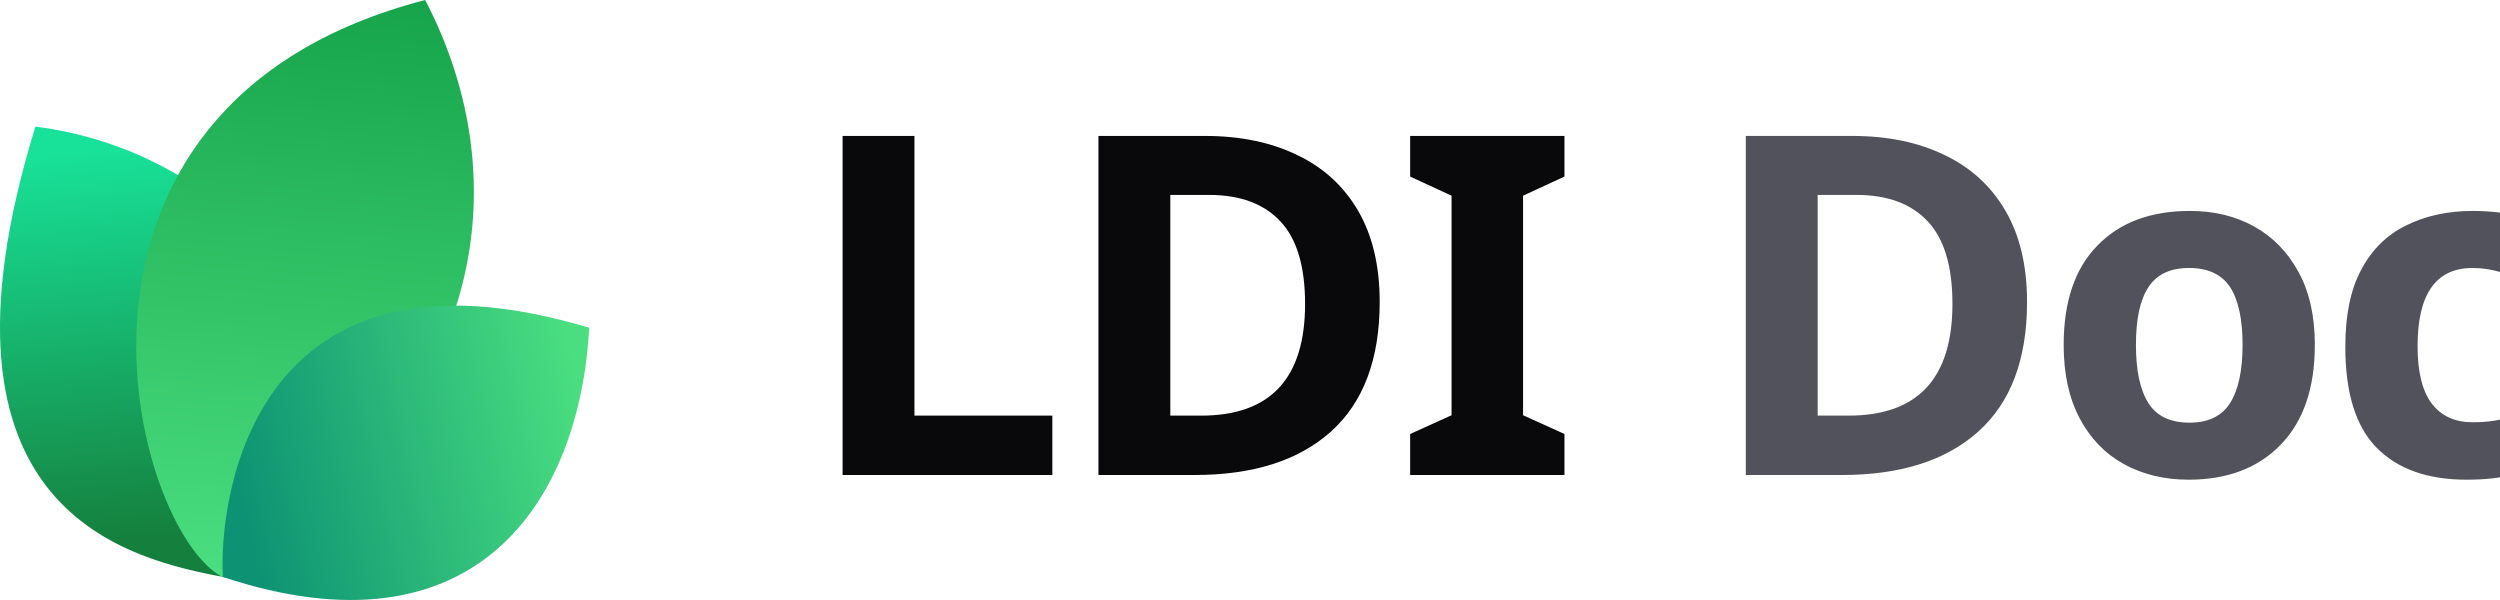
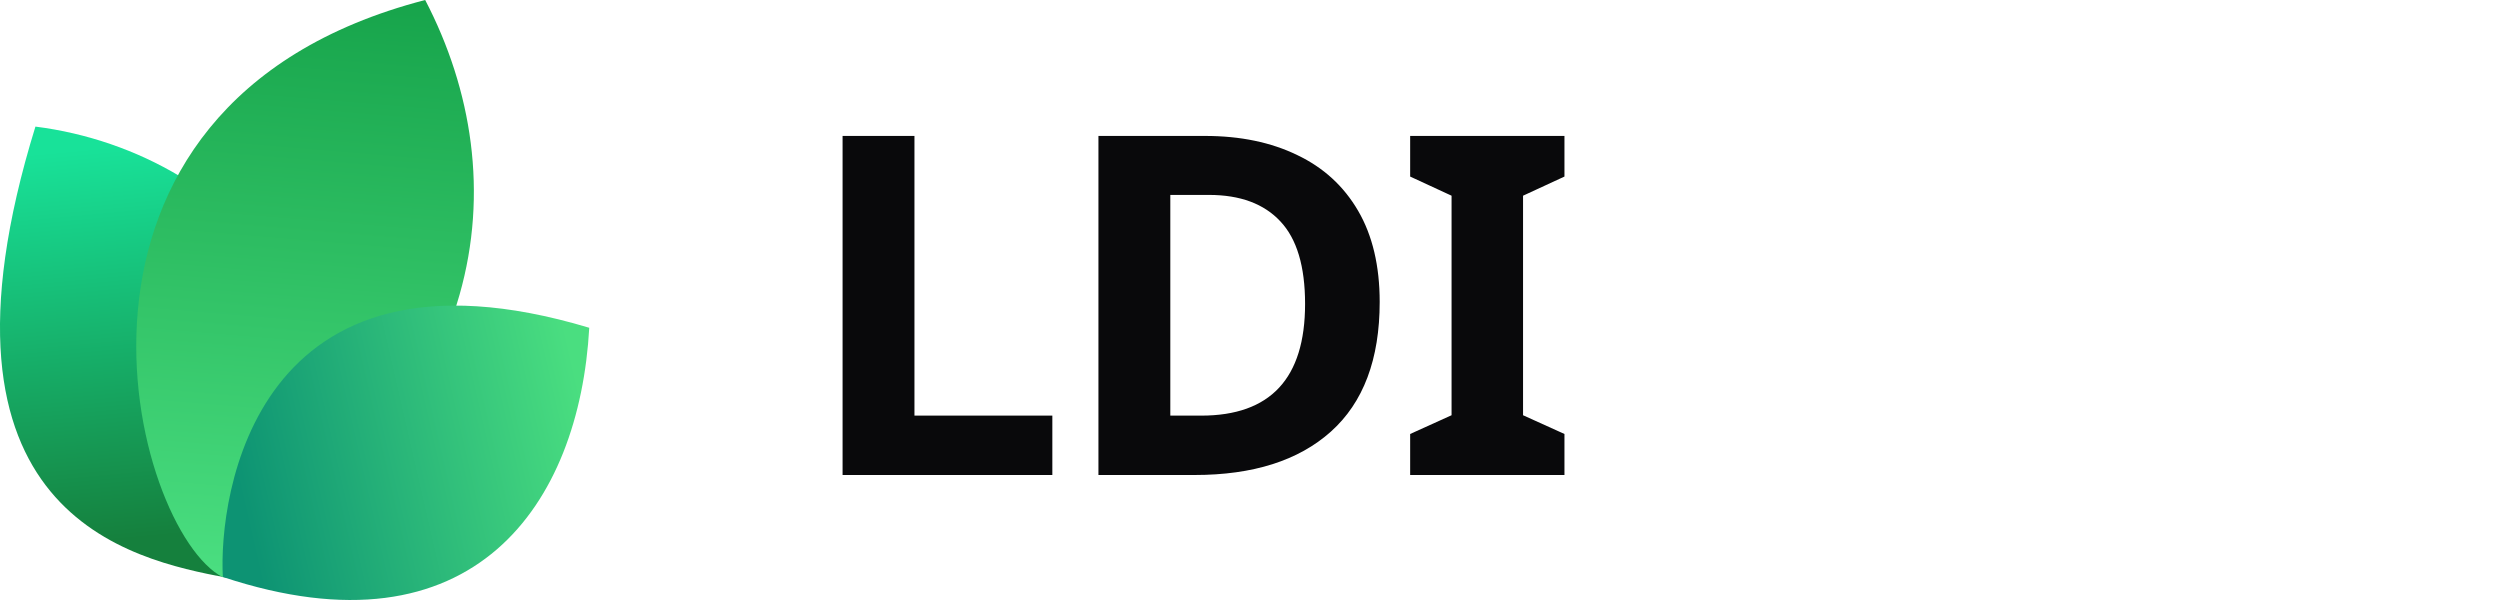
<svg xmlns="http://www.w3.org/2000/svg" width="100" height="24" viewBox="0 0 100 24" fill="none">
  <path d="M9.061 23.108C5.268 22.377 -3.391 20.627 1.417 5.064C9.634 6.099 16.973 14.064 9.061 23.108Z" fill="url(#paint0_light)" />
  <path d="M8.919 23.094C5.276 21.222 0.784 4.209 17.007 0C20.757 7.193 19.621 16.545 8.919 23.094Z" fill="url(#paint1_light)" />
  <path d="M8.914 23.079C8.735 19.882 10.159 9.085 23.57 13.111C23.181 20.123 18.984 26.418 8.914 23.079Z" fill="url(#paint2_light)" />
  <text x="32" y="19" style="font-family: sans-serif; font-weight: 900; font-size: 19px; letter-spacing: -0.5px;">
    <tspan fill="#09090B">LDI</tspan>
-     <tspan fill="#52525C">Docs</tspan>
+     <t fill="#52525C">Docs</t>
  </text>
  <defs>
    <linearGradient id="paint0_light" x1="3.776" y1="5.916" x2="5.232" y2="21.559" gradientUnits="userSpaceOnUse">
      <stop stop-color="#18E299" />
      <stop offset="1" stop-color="#15803D" />
    </linearGradient>
    <linearGradient id="paint1_light" x1="12.171" y1="-0.718" x2="10.19" y2="22.983" gradientUnits="userSpaceOnUse">
      <stop stop-color="#16A34A" />
      <stop offset="1" stop-color="#4ADE80" />
    </linearGradient>
    <linearGradient id="paint2_light" x1="23.133" y1="15.353" x2="9.338" y2="18.52" gradientUnits="userSpaceOnUse">
      <stop stop-color="#4ADE80" />
      <stop offset="1" stop-color="#0D9373" />
    </linearGradient>
  </defs>
</svg>
